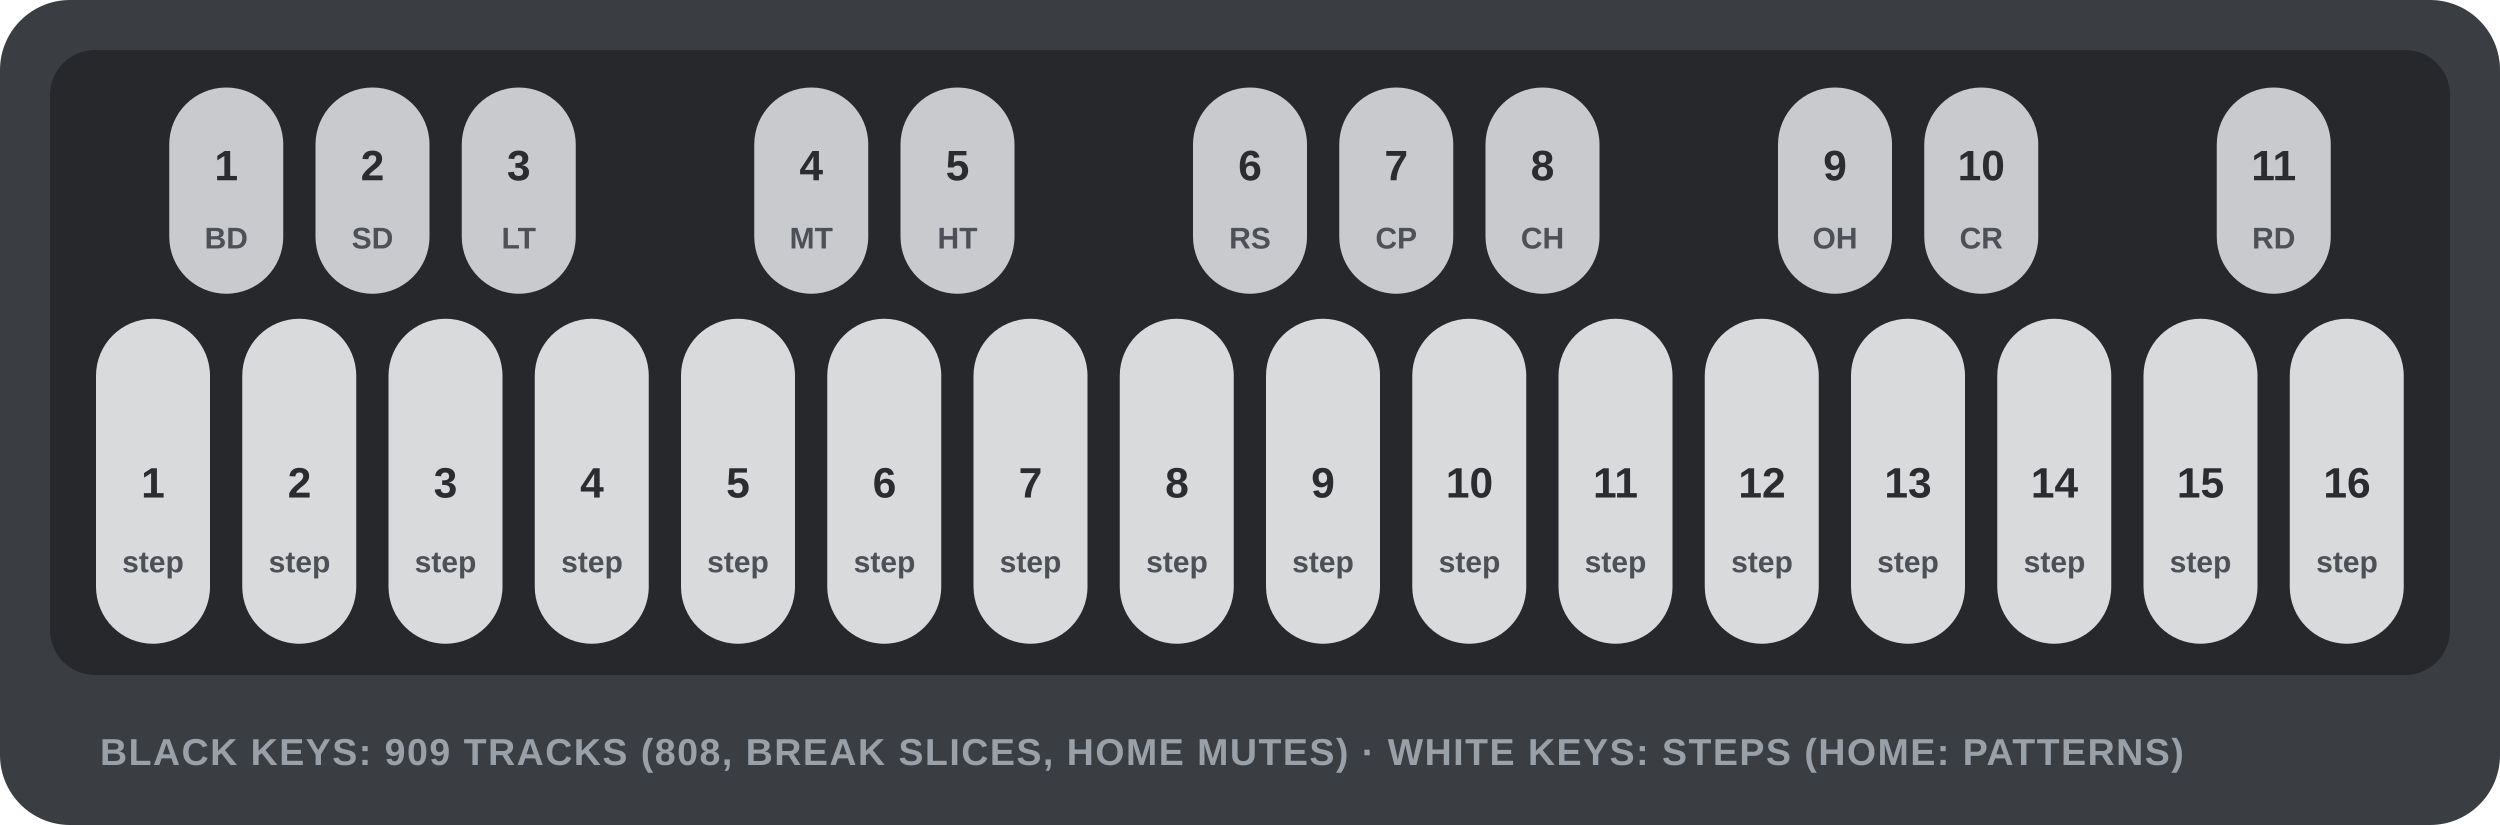
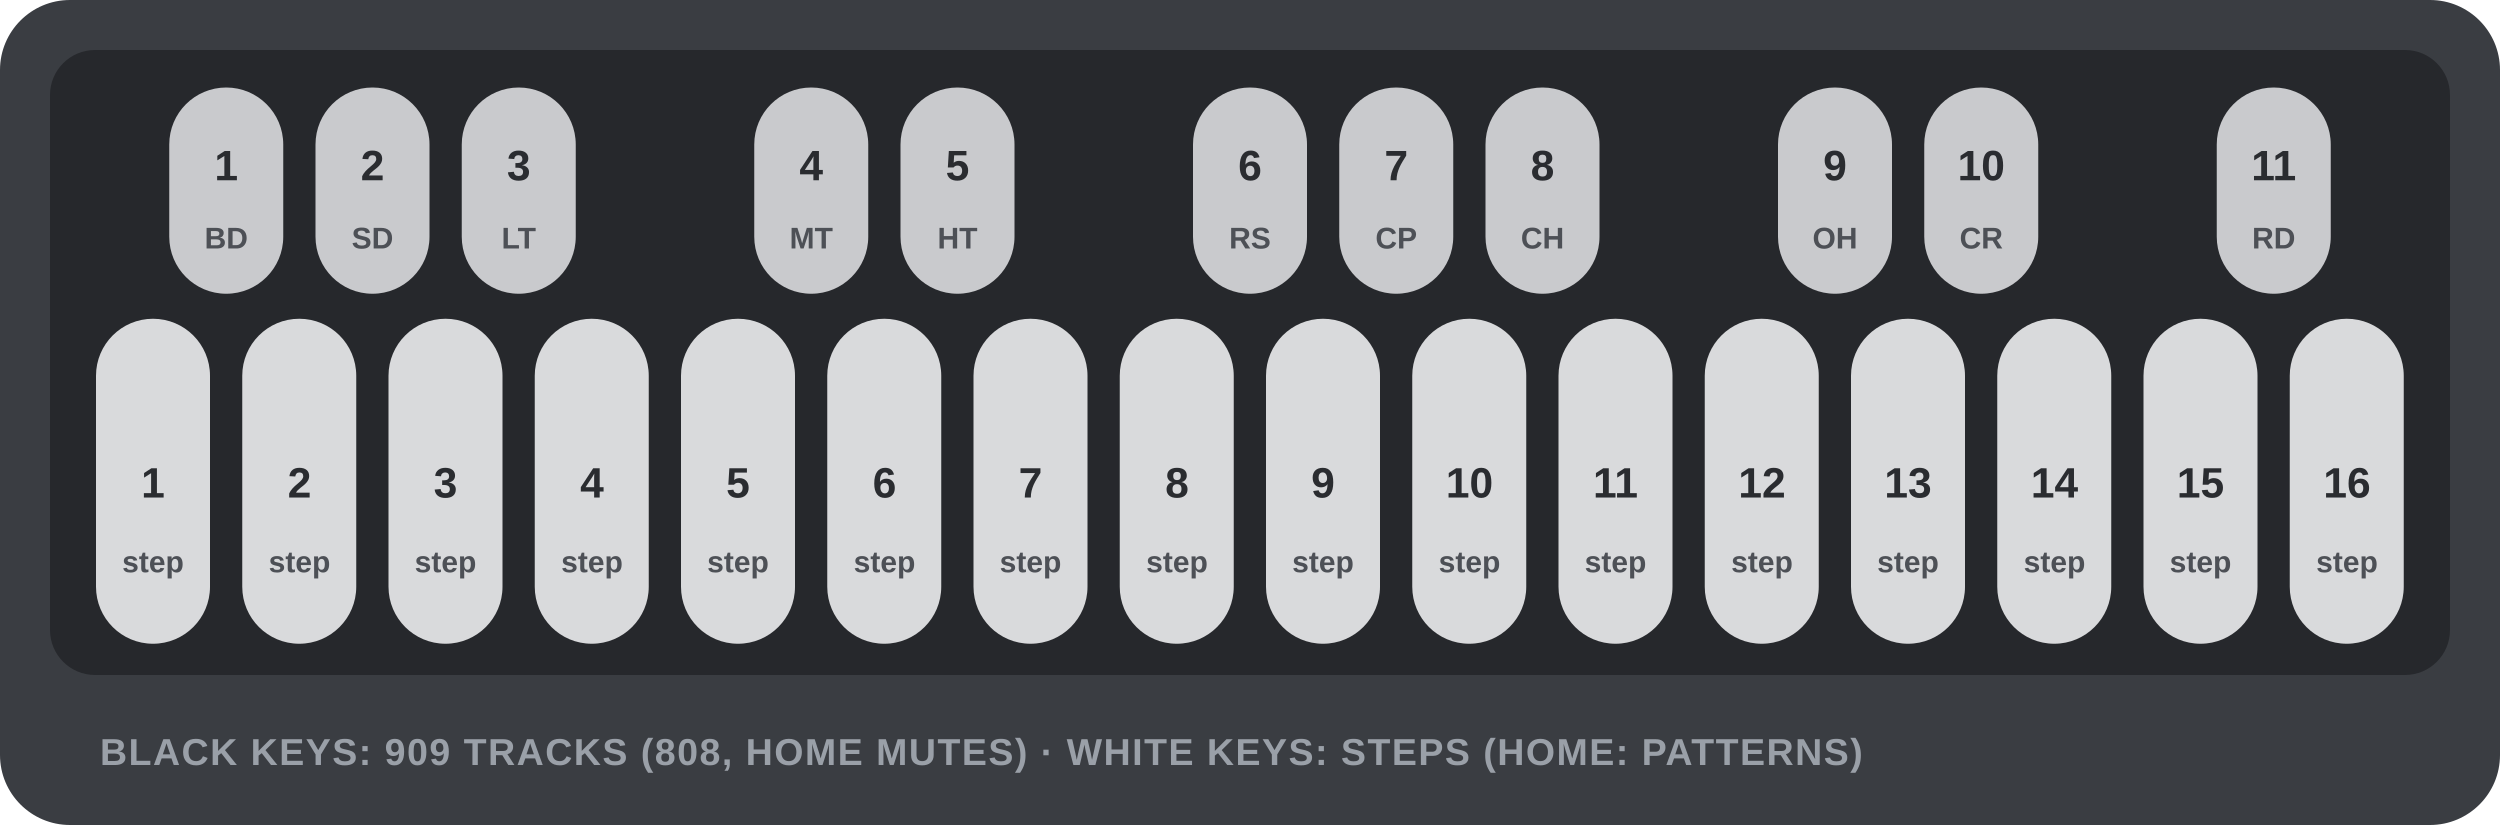
- <svg xmlns="http://www.w3.org/2000/svg" viewBox="0 0 1000 330" role="img" aria-label="The keys in X0X: black keys 1 to 11 are drum tracks or break slices, white keys 1 to 16 are steps">
+ <svg xmlns="http://www.w3.org/2000/svg" viewBox="0 0 1000 330" role="img" aria-label="The keys in X0X: black keys 1 to 11 are drum tracks, white keys 1 to 16 are steps">
  <style>.lbl{font:600 17px 'Barlow Semi Condensed', 'Arial Narrow', Arial, sans-serif;fill:#e8e8ea;letter-spacing:.06em}.btn{font:600 15px 'Barlow Semi Condensed', 'Arial Narrow', Arial, sans-serif;fill:#e8e8ea;letter-spacing:.05em}.btn.small{font-size:12px}.key{font:700 17px 'Barlow Semi Condensed', 'Arial Narrow', Arial, sans-serif;fill:#2a2c30}.keysub{font:600 12px 'Barlow Semi Condensed', 'Arial Narrow', Arial, sans-serif;fill:#4d5056}.cap{font:600 15px 'Barlow Semi Condensed', 'Arial Narrow', Arial, sans-serif;fill:#9aa0a8;letter-spacing:.04em}.what{font:500 13px 'Barlow Semi Condensed', 'Arial Narrow', Arial, sans-serif;fill:#f0a043}</style>
  <rect x="0" y="0" width="1000" height="330" rx="28" fill="#3a3d42" />
  <rect x="20" y="20" width="960" height="250" rx="18" fill="#26282c" />
  <rect x="38.4" y="127.5" width="45.6" height="130.0" rx="22.8" fill="#d9dadc" />
  <text x="61.2" y="199.0" text-anchor="middle" class="key">1</text>
  <text x="61.2" y="228.9" text-anchor="middle" class="keysub">step</text>
  <rect x="96.9" y="127.5" width="45.6" height="130.0" rx="22.8" fill="#d9dadc" />
  <text x="119.8" y="199.0" text-anchor="middle" class="key">2</text>
  <text x="119.8" y="228.9" text-anchor="middle" class="keysub">step</text>
  <rect x="155.4" y="127.5" width="45.6" height="130.0" rx="22.8" fill="#d9dadc" />
  <text x="178.2" y="199.0" text-anchor="middle" class="key">3</text>
  <text x="178.2" y="228.9" text-anchor="middle" class="keysub">step</text>
  <rect x="213.9" y="127.5" width="45.6" height="130.0" rx="22.8" fill="#d9dadc" />
  <text x="236.8" y="199.0" text-anchor="middle" class="key">4</text>
  <text x="236.8" y="228.9" text-anchor="middle" class="keysub">step</text>
  <rect x="272.4" y="127.5" width="45.6" height="130.0" rx="22.8" fill="#d9dadc" />
  <text x="295.2" y="199.0" text-anchor="middle" class="key">5</text>
  <text x="295.2" y="228.9" text-anchor="middle" class="keysub">step</text>
  <rect x="330.9" y="127.5" width="45.6" height="130.0" rx="22.8" fill="#d9dadc" />
  <text x="353.8" y="199.0" text-anchor="middle" class="key">6</text>
  <text x="353.8" y="228.9" text-anchor="middle" class="keysub">step</text>
  <rect x="389.4" y="127.5" width="45.6" height="130.0" rx="22.8" fill="#d9dadc" />
  <text x="412.2" y="199.0" text-anchor="middle" class="key">7</text>
  <text x="412.2" y="228.9" text-anchor="middle" class="keysub">step</text>
  <rect x="447.9" y="127.5" width="45.6" height="130.0" rx="22.8" fill="#d9dadc" />
  <text x="470.8" y="199.0" text-anchor="middle" class="key">8</text>
  <text x="470.8" y="228.9" text-anchor="middle" class="keysub">step</text>
  <rect x="506.4" y="127.5" width="45.6" height="130.0" rx="22.8" fill="#d9dadc" />
  <text x="529.2" y="199.0" text-anchor="middle" class="key">9</text>
  <text x="529.2" y="228.9" text-anchor="middle" class="keysub">step</text>
  <rect x="564.9" y="127.5" width="45.6" height="130.0" rx="22.8" fill="#d9dadc" />
  <text x="587.8" y="199.0" text-anchor="middle" class="key">10</text>
  <text x="587.8" y="228.9" text-anchor="middle" class="keysub">step</text>
  <rect x="623.4" y="127.5" width="45.6" height="130.0" rx="22.8" fill="#d9dadc" />
  <text x="646.2" y="199.0" text-anchor="middle" class="key">11</text>
  <text x="646.2" y="228.9" text-anchor="middle" class="keysub">step</text>
  <rect x="681.9" y="127.5" width="45.6" height="130.0" rx="22.8" fill="#d9dadc" />
  <text x="704.8" y="199.0" text-anchor="middle" class="key">12</text>
  <text x="704.8" y="228.9" text-anchor="middle" class="keysub">step</text>
  <rect x="740.4" y="127.5" width="45.6" height="130.0" rx="22.8" fill="#d9dadc" />
  <text x="763.2" y="199.0" text-anchor="middle" class="key">13</text>
  <text x="763.2" y="228.9" text-anchor="middle" class="keysub">step</text>
  <rect x="798.9" y="127.5" width="45.6" height="130.0" rx="22.8" fill="#d9dadc" />
  <text x="821.8" y="199.0" text-anchor="middle" class="key">14</text>
  <text x="821.8" y="228.9" text-anchor="middle" class="keysub">step</text>
  <rect x="857.4" y="127.5" width="45.6" height="130.0" rx="22.8" fill="#d9dadc" />
  <text x="880.2" y="199.0" text-anchor="middle" class="key">15</text>
  <text x="880.2" y="228.9" text-anchor="middle" class="keysub">step</text>
  <rect x="915.9" y="127.5" width="45.6" height="130.0" rx="22.8" fill="#d9dadc" />
  <text x="938.8" y="199.0" text-anchor="middle" class="key">16</text>
  <text x="938.8" y="228.9" text-anchor="middle" class="keysub">step</text>
  <rect x="67.7" y="35.0" width="45.6" height="82.5" rx="22.8" fill="#c9cacd" />
  <text x="90.5" y="72.1" text-anchor="middle" class="key">1</text>
  <text x="90.5" y="99.4" text-anchor="middle" class="keysub">BD</text>
  <rect x="126.2" y="35.0" width="45.6" height="82.5" rx="22.8" fill="#c9cacd" />
  <text x="149.0" y="72.1" text-anchor="middle" class="key">2</text>
  <text x="149.0" y="99.4" text-anchor="middle" class="keysub">SD</text>
  <rect x="184.7" y="35.0" width="45.6" height="82.5" rx="22.8" fill="#c9cacd" />
  <text x="207.5" y="72.1" text-anchor="middle" class="key">3</text>
  <text x="207.5" y="99.4" text-anchor="middle" class="keysub">LT</text>
  <rect x="301.7" y="35.0" width="45.6" height="82.5" rx="22.8" fill="#c9cacd" />
  <text x="324.5" y="72.1" text-anchor="middle" class="key">4</text>
  <text x="324.5" y="99.4" text-anchor="middle" class="keysub">MT</text>
  <rect x="360.2" y="35.0" width="45.6" height="82.5" rx="22.8" fill="#c9cacd" />
  <text x="383.0" y="72.1" text-anchor="middle" class="key">5</text>
  <text x="383.0" y="99.4" text-anchor="middle" class="keysub">HT</text>
  <rect x="477.2" y="35.0" width="45.6" height="82.5" rx="22.8" fill="#c9cacd" />
  <text x="500.0" y="72.1" text-anchor="middle" class="key">6</text>
  <text x="500.0" y="99.4" text-anchor="middle" class="keysub">RS</text>
  <rect x="535.7" y="35.0" width="45.6" height="82.5" rx="22.8" fill="#c9cacd" />
  <text x="558.5" y="72.1" text-anchor="middle" class="key">7</text>
  <text x="558.5" y="99.4" text-anchor="middle" class="keysub">CP</text>
  <rect x="594.2" y="35.0" width="45.6" height="82.5" rx="22.8" fill="#c9cacd" />
  <text x="617.0" y="72.1" text-anchor="middle" class="key">8</text>
  <text x="617.0" y="99.4" text-anchor="middle" class="keysub">CH</text>
  <rect x="711.2" y="35.0" width="45.6" height="82.5" rx="22.8" fill="#c9cacd" />
  <text x="734.0" y="72.1" text-anchor="middle" class="key">9</text>
  <text x="734.0" y="99.4" text-anchor="middle" class="keysub">OH</text>
  <rect x="769.7" y="35.0" width="45.6" height="82.5" rx="22.8" fill="#c9cacd" />
  <text x="792.5" y="72.1" text-anchor="middle" class="key">10</text>
  <text x="792.5" y="99.4" text-anchor="middle" class="keysub">CR</text>
  <rect x="886.7" y="35.0" width="45.6" height="82.5" rx="22.8" fill="#c9cacd" />
  <text x="909.5" y="72.1" text-anchor="middle" class="key">11</text>
  <text x="909.5" y="99.4" text-anchor="middle" class="keysub">RD</text>
-   <text x="40" y="306" class="cap">BLACK KEYS: 909 TRACKS (808, BREAK SLICES, HOME MUTES)   ·   WHITE KEYS: STEPS (HOME: PATTERNS)</text>
+   <text x="40" y="306" class="cap">BLACK KEYS: 909 TRACKS (808, HOME MUTES)   ·   WHITE KEYS: STEPS (HOME: PATTERNS)</text>
</svg>
